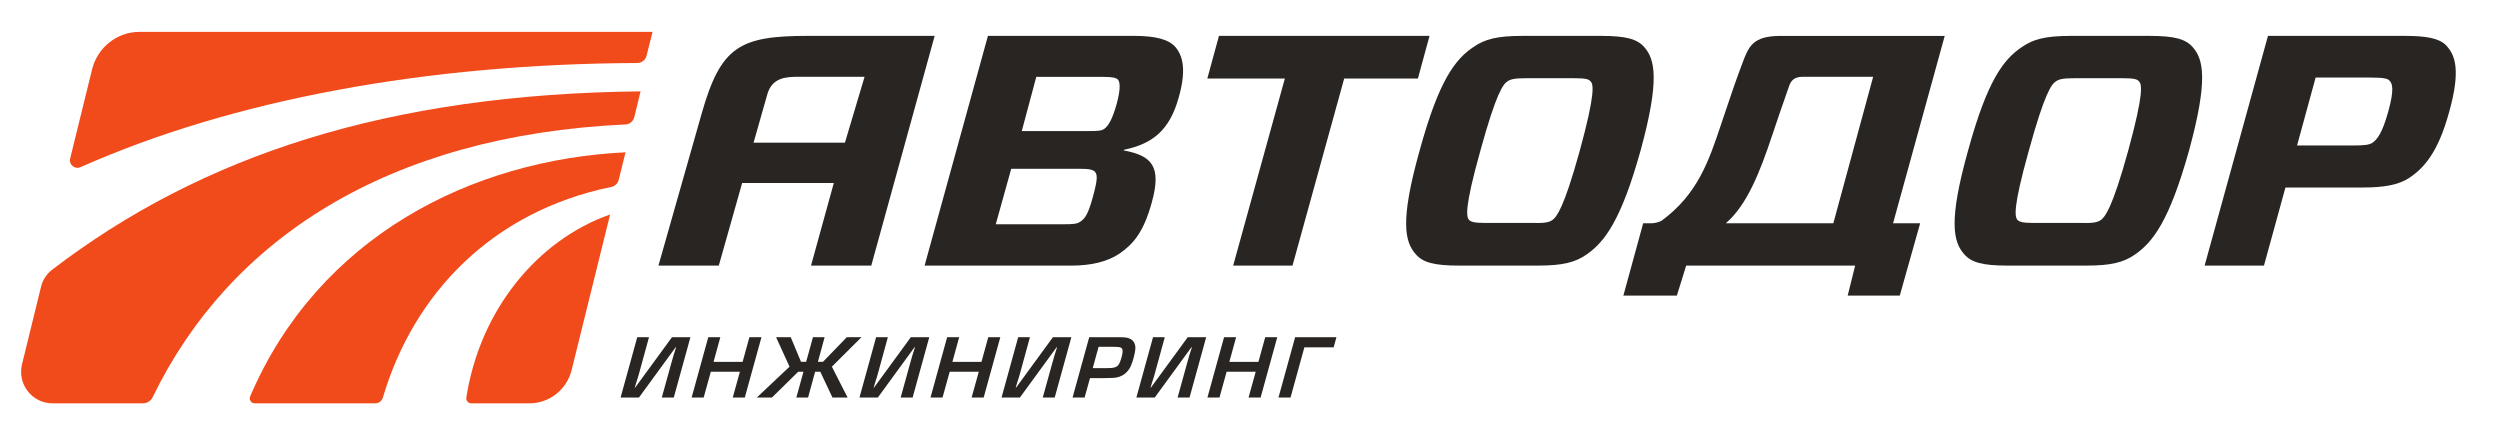
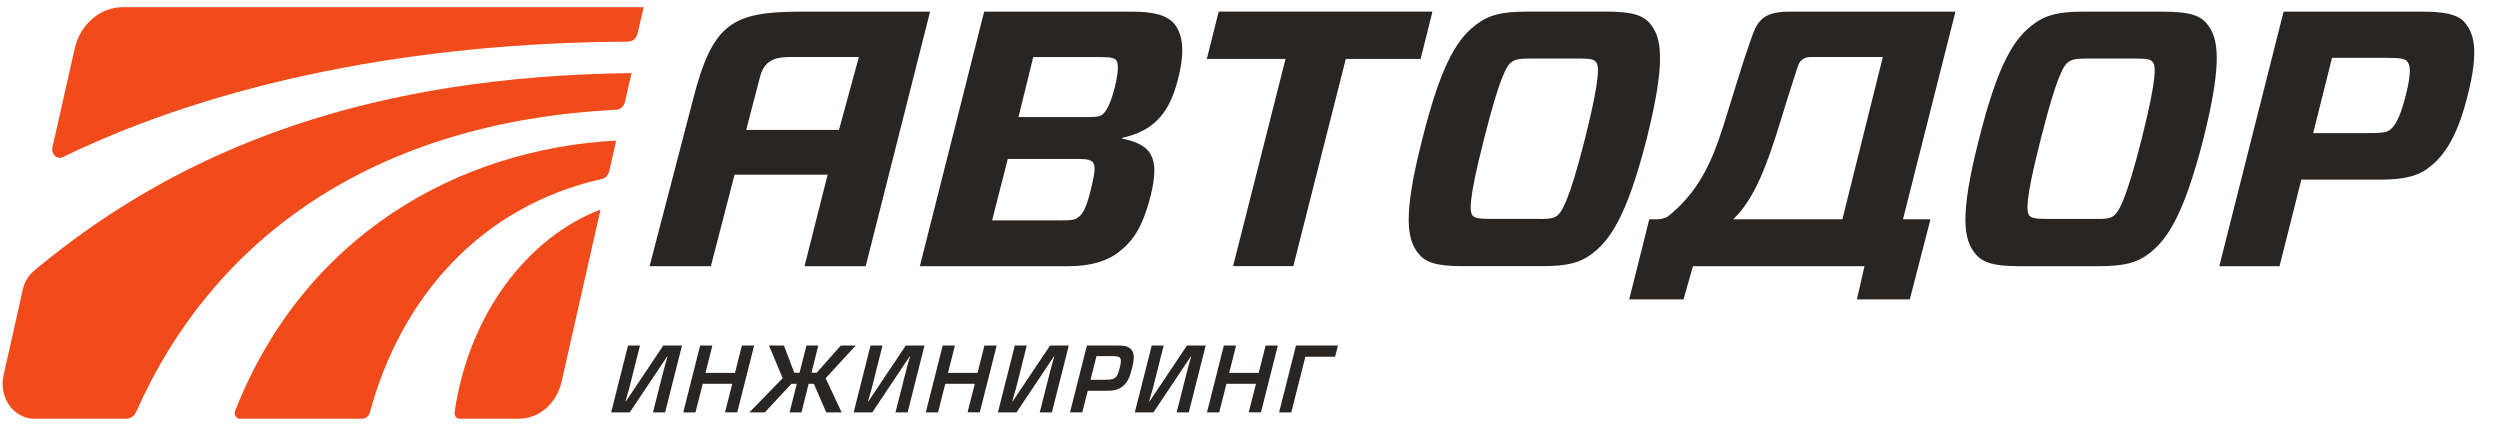
<svg xmlns="http://www.w3.org/2000/svg" width="135" height="23" fill="none">
  <g>
    <g stroke="null" id="svg_10">
-       <path stroke="null" d="m69.038,21.467l0.899,-3.258l2.231,0l-0.151,0.547l-1.581,0l-0.747,2.711l-0.65,0l0,-0zm-0.966,0l-0.65,0l0.386,-1.392l-1.571,0l-0.385,1.392l-0.651,0l0.899,-3.259l0.651,0l-0.367,1.334l1.571,0l0.367,-1.334l0.65,0l-0.899,3.259l0,-0zm-4.482,0l0.519,-1.875c0.051,-0.19 0.107,-0.376 0.119,-0.42l0.067,-0.21l0.067,-0.21l-0.025,0l-1.982,2.716l-0.991,0l0.899,-3.259l0.635,0l-0.513,1.871c-0.052,0.195 -0.108,0.381 -0.126,0.425l-0.068,0.215l-0.062,0.21l0.021,0l1.988,-2.721l0.996,0l-0.899,3.259l-0.646,0l0,-0l0,0zm-3.851,-1.587c0.437,0 0.572,-0.044 0.688,-0.22c0.072,-0.112 0.184,-0.489 0.193,-0.65c0.013,-0.239 -0.061,-0.283 -0.498,-0.283l-0.798,0l-0.317,1.153l0.732,0zm-0.92,-1.671l1.371,0c0.559,0 0.625,0.005 0.784,0.064c0.229,0.088 0.351,0.288 0.336,0.556c-0.013,0.229 -0.115,0.621 -0.233,0.909c-0.168,0.396 -0.507,0.64 -0.93,0.665c-0.077,0.005 -0.159,0.01 -0.53,0.015l-0.757,0l-0.292,1.05l-0.65,0l0.9,-3.259l0,0zm-2.51,3.258l0.519,-1.875c0.051,-0.19 0.107,-0.376 0.12,-0.42l0.067,-0.21l0.067,-0.21l-0.026,0l-1.982,2.716l-0.991,0l0.899,-3.259l0.635,0l-0.513,1.871c-0.052,0.195 -0.107,0.381 -0.126,0.425l-0.067,0.215l-0.062,0.21l0.021,0l1.988,-2.721l0.996,0l-0.9,3.259l-0.645,0l0,-0l0,0zm-3.191,0l-0.65,0l0.386,-1.392l-1.571,0l-0.386,1.392l-0.65,0l0.899,-3.259l0.65,0l-0.367,1.334l1.57,0l0.367,-1.334l0.651,0l-0.899,3.259l0,-0zm-4.482,0l0.519,-1.875c0.051,-0.19 0.107,-0.376 0.12,-0.42l0.067,-0.21l0.067,-0.21l-0.025,0l-1.982,2.716l-0.991,0l0.899,-3.259l0.635,0l-0.513,1.871c-0.051,0.195 -0.107,0.381 -0.125,0.425l-0.068,0.215l-0.062,0.21l0.02,0l1.988,-2.721l0.996,0l-0.9,3.259l-0.645,0l0,-0l0,0zm-5.634,0l0.385,-1.392l-0.285,0l-1.417,1.392l-0.818,0l1.768,-1.666l-0.727,-1.593l0.792,0l0.553,1.328l0.28,0l0.367,-1.329l0.63,0l-0.362,1.329l0.274,0l1.288,-1.329l0.792,0l-1.601,1.593l0.849,1.666l-0.818,0l-0.656,-1.392l-0.28,0l-0.38,1.392l-0.635,0l0,-0zm-2.783,0l-0.65,0l0.385,-1.392l-1.57,0l-0.386,1.392l-0.65,0l0.899,-3.259l0.651,0l-0.367,1.334l1.57,0l0.367,-1.334l0.651,0l-0.9,3.259l0,-0zm-4.482,0l0.519,-1.875c0.051,-0.19 0.107,-0.376 0.12,-0.42l0.067,-0.21l0.068,-0.21l-0.026,0l-1.982,2.716l-0.991,0l0.899,-3.259l0.635,0l-0.513,1.871c-0.052,0.195 -0.107,0.381 -0.126,0.425l-0.067,0.215l-0.062,0.21l0.021,0l1.988,-2.721l0.996,0l-0.899,3.259l-0.645,0l0,-0l0,0z" fill="#292522" id="svg_1" />
-       <g stroke="null" fill="#292522" id="svg_2">
-         <path stroke="null" d="m126.984,7.857c0.727,0 0.943,-0.036 1.12,-0.142c0.256,-0.177 0.531,-0.496 0.865,-1.702c0.334,-1.205 0.217,-1.506 0.059,-1.665c-0.098,-0.106 -0.315,-0.16 -1.042,-0.16l-2.942,0l-1.003,3.668l2.942,0l0,0zm3.106,1.754c-0.57,0.373 -1.357,0.514 -2.477,0.514l-4.199,0l-1.16,4.217l-3.204,0l3.42,-12.404l7.404,0c1.121,0 1.829,0.124 2.202,0.496c0.492,0.514 0.826,1.312 0.177,3.616c-0.61,2.25 -1.415,3.065 -2.162,3.561m-21.144,2.268c0.117,0.106 0.275,0.16 0.904,0.16l2.614,0c0.629,0.018 0.826,-0.053 0.983,-0.16c0.216,-0.159 0.61,-0.603 1.474,-3.739c0.865,-3.154 0.727,-3.597 0.59,-3.739c-0.098,-0.124 -0.255,-0.177 -0.885,-0.177l-2.615,0c-0.629,0 -0.825,0.053 -1.002,0.177c-0.217,0.141 -0.59,0.585 -1.455,3.739c-0.884,3.154 -0.747,3.58 -0.609,3.739l0,0zm7.135,-9.941c1.357,0 1.946,0.177 2.32,0.602c0.59,0.656 0.845,1.79 -0.197,5.6c-1.062,3.793 -1.946,4.926 -2.909,5.6c-0.61,0.425 -1.278,0.602 -2.634,0.602l-4.266,0c-1.356,0 -1.946,-0.177 -2.319,-0.603c-0.61,-0.673 -0.865,-1.807 0.196,-5.599c1.042,-3.81 1.927,-4.944 2.909,-5.6c0.61,-0.425 1.278,-0.602 2.634,-0.602l4.266,0l0,0z" id="svg_3" />
-         <path stroke="null" fill-rule="evenodd" clip-rule="evenodd" d="m96.426,5.184c-0.168,0.476 -0.376,1.068 -0.706,2.06c-0.705,2.123 -1.398,3.839 -2.526,4.813l5.806,0l2.15,-7.909l-3.829,0c-0.402,0 -0.604,0.195 -0.7,0.474c-0.062,0.18 -0.126,0.361 -0.196,0.561l0,0zm-5.372,9.159l-0.504,1.619l-2.888,0l1.069,-3.904l0.455,0a1.255,1.134 0 0 0 0.525,-0.129c1.957,-1.429 2.561,-3.227 3.216,-5.177l0.112,-0.334l0.171,-0.507c0.247,-0.736 0.523,-1.561 0.895,-2.541c0.33,-0.87 0.555,-1.431 2.048,-1.431l8.862,0l-2.79,10.119l1.463,0l-1.1,3.905l-2.813,0l0.403,-1.619l-9.124,0l0,-0l0,0z" id="svg_4" />
-         <path stroke="null" d="m79.331,11.879c0.118,0.106 0.276,0.16 0.904,0.16l2.614,0c0.63,0.018 0.826,-0.053 0.984,-0.16c0.216,-0.159 0.609,-0.603 1.474,-3.739c0.865,-3.154 0.727,-3.597 0.59,-3.739c-0.099,-0.124 -0.256,-0.177 -0.885,-0.177l-2.615,0c-0.629,0 -0.825,0.053 -1.003,0.177c-0.216,0.141 -0.59,0.585 -1.454,3.739c-0.885,3.154 -0.748,3.58 -0.61,3.739l0,0zm7.136,-9.941c1.356,0 1.946,0.177 2.319,0.602c0.59,0.656 0.845,1.79 -0.197,5.6c-1.061,3.793 -1.946,4.926 -2.909,5.6c-0.61,0.425 -1.278,0.602 -2.634,0.602l-4.266,0c-1.356,0 -1.946,-0.177 -2.32,-0.603c-0.609,-0.673 -0.865,-1.807 0.197,-5.599c1.042,-3.81 1.926,-4.944 2.909,-5.6c0.61,-0.425 1.278,-0.602 2.635,-0.602l4.266,0l0,0zm-13.881,2.304l-2.791,10.1l-3.204,0l2.791,-10.1l-4.187,0l0.629,-2.304l11.371,0l-0.629,2.304l-3.98,0l0,0zm-13.773,2.835c0.511,0 0.668,-0.018 0.826,-0.124c0.216,-0.16 0.432,-0.514 0.668,-1.365c0.216,-0.815 0.177,-1.152 0.059,-1.294c-0.098,-0.089 -0.255,-0.142 -0.786,-0.142l-3.621,0l-0.783,2.924l3.637,0zm0.315,2.197c-0.118,-0.106 -0.275,-0.159 -0.787,-0.159l-3.735,0l-0.834,2.994l3.703,0c0.492,0 0.688,-0.017 0.865,-0.142c0.197,-0.142 0.393,-0.283 0.669,-1.311c0.295,-1.063 0.236,-1.223 0.118,-1.382l0,0zm-5.78,-7.337l7.883,0c1.14,0 1.867,0.177 2.241,0.603c0.452,0.532 0.57,1.347 0.177,2.729c-0.492,1.772 -1.415,2.498 -2.949,2.818l-0.02,0.036c1.514,0.283 2.064,0.85 1.514,2.818c-0.452,1.63 -1.003,2.232 -1.73,2.746c-0.649,0.443 -1.533,0.656 -2.614,0.656l-7.922,0l3.42,-12.404l0,0zm-12.655,5.766c0.371,-1.31 0.671,-2.366 0.746,-2.624c0.261,-0.893 1.009,-0.932 1.669,-0.932l3.579,0l-1.06,3.556l-4.935,0l0,0zm2.941,-5.766c-3.706,0 -4.714,0.574 -5.747,4.207l-2.331,8.197l3.259,0l1.261,-4.459l4.95,0l-1.231,4.459l3.254,0l3.423,-12.404l-6.839,0l0,0l0,0z" id="svg_5" />
+       <path stroke="null" id="svg_1" fill="#292522" d="m69.071,22.267l0.913,-3.61l2.265,0l-0.154,0.607l-1.605,0l-0.759,3.004l-0.66,0l0,-0.001zm-0.981,0l-0.66,0l0.392,-1.542l-1.594,0l-0.391,1.543l-0.661,0l0.913,-3.611l0.661,0l-0.373,1.478l1.594,0l0.373,-1.478l0.66,0l-0.913,3.611l0,-0.001l-0,0zm-4.55,0l0.527,-2.078c0.052,-0.211 0.108,-0.416 0.121,-0.466l0.068,-0.232l0.068,-0.233l-0.026,0l-2.012,3.01l-1.006,0l0.913,-3.611l0.645,0l-0.521,2.074c-0.053,0.216 -0.109,0.422 -0.128,0.471l-0.069,0.238l-0.063,0.232l0.021,0l2.019,-3.015l1.011,0l-0.913,3.611l-0.655,0l0,-0.001l0,0l-0,0zm-3.91,-1.758c0.444,0 0.58,-0.049 0.699,-0.244c0.073,-0.124 0.187,-0.541 0.196,-0.72c0.013,-0.265 -0.061,-0.314 -0.505,-0.314l-0.81,0l-0.322,1.278l0.743,0zm-0.934,-1.852l1.392,0c0.568,0 0.635,0.006 0.796,0.071c0.233,0.097 0.356,0.319 0.341,0.616c-0.013,0.254 -0.117,0.688 -0.237,1.007c-0.171,0.438 -0.515,0.709 -0.944,0.737c-0.078,0.005 -0.161,0.011 -0.538,0.016l-0.769,0l-0.296,1.163l-0.66,0l0.913,-3.611l0,0l-0,0zm-2.549,3.61l0.527,-2.078c0.052,-0.211 0.109,-0.416 0.121,-0.466l0.068,-0.232l0.068,-0.233l-0.026,0l-2.012,3.01l-1.006,0l0.913,-3.611l0.645,0l-0.521,2.074c-0.053,0.216 -0.109,0.422 -0.128,0.471l-0.068,0.238l-0.063,0.232l0.021,0l2.018,-3.015l1.011,0l-0.913,3.611l-0.655,0l0,-0.001l0,0l-0,0zm-3.24,0l-0.66,0l0.392,-1.542l-1.594,0l-0.392,1.543l-0.66,0l0.913,-3.611l0.66,0l-0.373,1.478l1.594,0l0.373,-1.478l0.661,0l-0.913,3.611l0,-0.001l-0,0zm-4.55,0l0.527,-2.078c0.052,-0.211 0.109,-0.416 0.121,-0.466l0.068,-0.232l0.068,-0.233l-0.026,0l-2.012,3.01l-1.006,0l0.913,-3.611l0.645,0l-0.521,2.074c-0.052,0.216 -0.109,0.422 -0.127,0.471l-0.069,0.238l-0.063,0.232l0.02,0l2.018,-3.015l1.011,0l-0.913,3.611l-0.655,0l0,-0.001l0,0l-0,0zm-5.72,0l0.391,-1.542l-0.289,0l-1.439,1.543l-0.831,0l1.795,-1.846l-0.738,-1.765l0.805,0l0.561,1.472l0.284,0l0.373,-1.472l0.639,0l-0.367,1.472l0.278,0l1.307,-1.472l0.804,0l-1.625,1.765l0.862,1.846l-0.831,0l-0.666,-1.543l-0.284,0l-0.386,1.543l-0.645,0l0,-0.001zm-2.826,0l-0.66,0l0.391,-1.542l-1.594,0l-0.392,1.543l-0.66,0l0.912,-3.611l0.661,0l-0.373,1.478l1.594,0l0.373,-1.478l0.661,0l-0.913,3.611l0,-0.001zm-4.55,0l0.527,-2.078c0.052,-0.211 0.109,-0.416 0.121,-0.466l0.068,-0.232l0.069,-0.233l-0.026,0l-2.012,3.01l-1.006,0l0.912,-3.611l0.645,0l-0.521,2.074c-0.053,0.216 -0.109,0.422 -0.128,0.471l-0.068,0.238l-0.063,0.232l0.021,0l2.018,-3.015l1.011,0l-0.913,3.611l-0.655,0l0,-0.001l0,0l0,0z" />
+       <g stroke="null" id="svg_2" fill="#292522">
+         <path stroke="null" id="svg_3" d="m127.898,7.187c0.738,0 0.957,-0.039 1.137,-0.157c0.26,-0.197 0.539,-0.55 0.878,-1.885c0.339,-1.335 0.22,-1.669 0.06,-1.845c-0.1,-0.118 -0.319,-0.177 -1.057,-0.177l-2.986,0l-1.018,4.065l2.986,0l0,0zm3.153,1.944c-0.579,0.413 -1.377,0.569 -2.515,0.569l-4.263,0l-1.178,4.673l-3.253,0l3.472,-13.744l7.516,0c1.138,0 1.856,0.137 2.235,0.55c0.499,0.57 0.839,1.453 0.18,4.006c-0.619,2.493 -1.437,3.396 -2.195,3.946m-21.466,2.513c0.119,0.118 0.279,0.177 0.918,0.177l2.654,0c0.639,0.02 0.838,-0.059 0.998,-0.177c0.22,-0.176 0.619,-0.668 1.497,-4.143c0.878,-3.494 0.738,-3.986 0.599,-4.143c-0.1,-0.137 -0.259,-0.197 -0.898,-0.197l-2.654,0c-0.639,0 -0.838,0.059 -1.017,0.197c-0.22,0.157 -0.599,0.648 -1.477,4.143c-0.898,3.495 -0.758,3.967 -0.618,4.143l0,0l0,0zm7.244,-11.015c1.377,0 1.976,0.197 2.355,0.667c0.599,0.727 0.858,1.984 -0.2,6.205c-1.078,4.202 -1.976,5.459 -2.953,6.205c-0.619,0.471 -1.298,0.667 -2.674,0.667l-4.331,0c-1.377,0 -1.976,-0.197 -2.355,-0.668c-0.619,-0.746 -0.879,-2.002 0.199,-6.204c1.058,-4.222 1.956,-5.478 2.953,-6.205c0.619,-0.471 1.297,-0.667 2.674,-0.667l4.331,0l0,0l-0,0z" />
+         <path stroke="null" id="svg_4" d="m96.875,4.225c-0.17,0.527 -0.382,1.183 -0.717,2.283c-0.716,2.352 -1.419,4.254 -2.564,5.333l5.895,0l2.183,-8.763l-3.887,0c-0.408,0 -0.613,0.216 -0.711,0.526c-0.063,0.2 -0.128,0.399 -0.199,0.622l0,0l0,0zm-5.454,10.148l-0.512,1.793l-2.932,0l1.085,-4.326l0.462,0a1.274,1.256 0 0 0 0.533,-0.142c1.987,-1.583 2.6,-3.575 3.265,-5.736l0.114,-0.37l0.174,-0.562c0.251,-0.816 0.531,-1.729 0.909,-2.815c0.335,-0.964 0.563,-1.585 2.079,-1.585l8.996,0l-2.833,11.211l1.485,0l-1.117,4.326l-2.855,0l0.409,-1.793l-9.263,0l0,-0l0,0l0,0z" clip-rule="evenodd" fill-rule="evenodd" />
+         <path stroke="null" id="svg_5" d="m79.52,11.643c0.12,0.118 0.28,0.177 0.918,0.177l2.654,0c0.639,0.02 0.839,-0.059 0.999,-0.177c0.219,-0.176 0.618,-0.668 1.496,-4.143c0.878,-3.494 0.738,-3.986 0.599,-4.143c-0.1,-0.137 -0.26,-0.197 -0.898,-0.197l-2.654,0c-0.638,0 -0.838,0.059 -1.018,0.197c-0.219,0.157 -0.599,0.648 -1.476,4.143c-0.898,3.495 -0.759,3.967 -0.619,4.143l0,0l0,0zm7.245,-11.015c1.377,0 1.976,0.197 2.355,0.667c0.599,0.727 0.858,1.984 -0.2,6.205c-1.077,4.202 -1.976,5.459 -2.953,6.205c-0.619,0.471 -1.297,0.667 -2.674,0.667l-4.331,0c-1.377,0 -1.976,-0.197 -2.355,-0.668c-0.618,-0.746 -0.878,-2.002 0.2,-6.204c1.057,-4.222 1.956,-5.478 2.953,-6.205c0.619,-0.471 1.298,-0.667 2.675,-0.667l4.331,0l0,0l0,0zm-14.092,2.553l-2.834,11.191l-3.253,0l2.834,-11.191l-4.251,0l0.639,-2.553l11.544,0l-0.638,2.553l-4.04,0l0,0zm-13.982,3.142c0.519,0 0.678,-0.02 0.839,-0.138c0.219,-0.177 0.439,-0.569 0.678,-1.512c0.219,-0.903 0.18,-1.276 0.06,-1.434c-0.1,-0.098 -0.259,-0.157 -0.798,-0.157l-3.676,0l-0.795,3.24l3.692,0l0,0zm0.319,2.435c-0.12,-0.118 -0.279,-0.176 -0.799,-0.176l-3.791,0l-0.846,3.318l3.76,0c0.499,0 0.699,-0.019 0.878,-0.157c0.2,-0.157 0.399,-0.314 0.679,-1.453c0.299,-1.178 0.239,-1.355 0.12,-1.531l0,0l0,-0zm-5.868,-8.129l8.003,0c1.157,0 1.896,0.197 2.275,0.668c0.459,0.589 0.579,1.492 0.18,3.024c-0.499,1.963 -1.437,2.768 -2.993,3.122l-0.02,0.039c1.537,0.314 2.095,0.942 1.537,3.122c-0.459,1.806 -1.018,2.474 -1.756,3.043c-0.658,0.491 -1.557,0.726 -2.654,0.726l-8.042,0l3.472,-13.744l0,0l0,-0zm-12.848,6.389c0.377,-1.452 0.681,-2.622 0.758,-2.908c0.265,-0.989 1.024,-1.032 1.694,-1.032l3.634,0l-1.076,3.94l-5.01,0l0,0zm2.986,-6.389c-3.762,0 -4.785,0.635 -5.835,4.662l-2.367,9.082l3.309,0l1.28,-4.94l5.026,0l-1.249,4.94l3.304,0l3.476,-13.744l-6.943,0l0,0l0,0l0,-0z" />
      </g>
      <g stroke="null" id="svg_11">
-         <path stroke="null" d="m32.946,11.583c-3.926,1.374 -7.03,5.159 -7.765,9.888a0.268,0.27 0 0 0 0.264,0.309l3.143,0a2.349,2.374 0 0 0 2.28,-1.796l2.077,-8.4z" fill="#F14B1C" id="svg_6" />
-         <path stroke="null" d="m13.507,21.404a0.268,0.271 0 0 0 0.246,0.376l6.507,0c0.195,0 0.363,-0.13 0.418,-0.318c1.649,-5.574 5.867,-10.036 12.333,-11.367a0.511,0.517 0 0 0 0.397,-0.378l0.371,-1.493c-8.298,0.401 -16.574,4.548 -20.271,13.181z" fill="#F14B1C" id="svg_7" />
-         <path stroke="null" d="m2.216,15.484l-1.026,4.183c-0.263,1.074 0.543,2.112 1.64,2.112l4.892,0a0.583,0.589 0 0 0 0.523,-0.333c4.132,-8.515 12.677,-14.131 25.53,-14.725a0.513,0.518 0 0 0 0.476,-0.391l0.34,-1.397c-13.633,0.148 -23.704,3.452 -31.784,9.638a1.621,1.638 0 0 0 -0.591,0.912l0,0z" fill="#F14B1C" id="svg_8" />
-         <path stroke="null" d="m34.914,3.01l0.325,-1.289l-27.7,0a2.642,2.67 0 0 0 -2.566,2.024l-1.183,4.81c-0.082,0.332 0.248,0.61 0.559,0.472c8.227,-3.658 18.734,-5.579 30.064,-5.624a0.517,0.522 0 0 0 0.5,-0.392z" fill="#F14B1C" id="svg_9" />
+         <path stroke="null" id="svg_6" fill="#F14B1C" d="m32.43,11.315c-3.986,1.522 -7.137,5.716 -7.883,10.955a0.272,0.3 0 0 0 0.269,0.343l3.191,0a2.385,2.63 0 0 0 2.315,-1.991l2.108,-9.308l0,-0z" />
+         <path stroke="null" id="svg_7" fill="#F14B1C" d="m12.695,22.196a0.273,0.301 0 0 0 0.249,0.417l6.606,0c0.198,0 0.368,-0.144 0.425,-0.352c1.674,-6.176 5.957,-11.121 12.52,-12.595a0.519,0.573 0 0 0 0.403,-0.419l0.376,-1.655c-8.424,0.444 -16.826,5.039 -20.579,14.605z" />
+         <path stroke="null" id="svg_8" fill="#F14B1C" d="m1.232,15.637l-1.042,4.635c-0.267,1.19 0.551,2.34 1.665,2.34l4.966,0a0.592,0.653 0 0 0 0.531,-0.369c4.195,-9.435 12.87,-15.658 25.918,-16.315a0.52,0.574 0 0 0 0.483,-0.433l0.345,-1.548c-13.84,0.164 -24.065,3.824 -32.268,10.679a1.646,1.815 0 0 0 -0.6,1.01l0,0l0,0z" />
+         <path stroke="null" id="svg_9" fill="#F14B1C" d="m34.428,1.816l0.33,-1.429l-28.121,0a2.683,2.958 0 0 0 -2.605,2.243l-1.201,5.33c-0.083,0.368 0.251,0.675 0.567,0.522c8.352,-4.053 19.019,-6.182 30.522,-6.232a0.525,0.579 0 0 0 0.507,-0.434l0,0z" />
      </g>
    </g>
  </g>
</svg>
